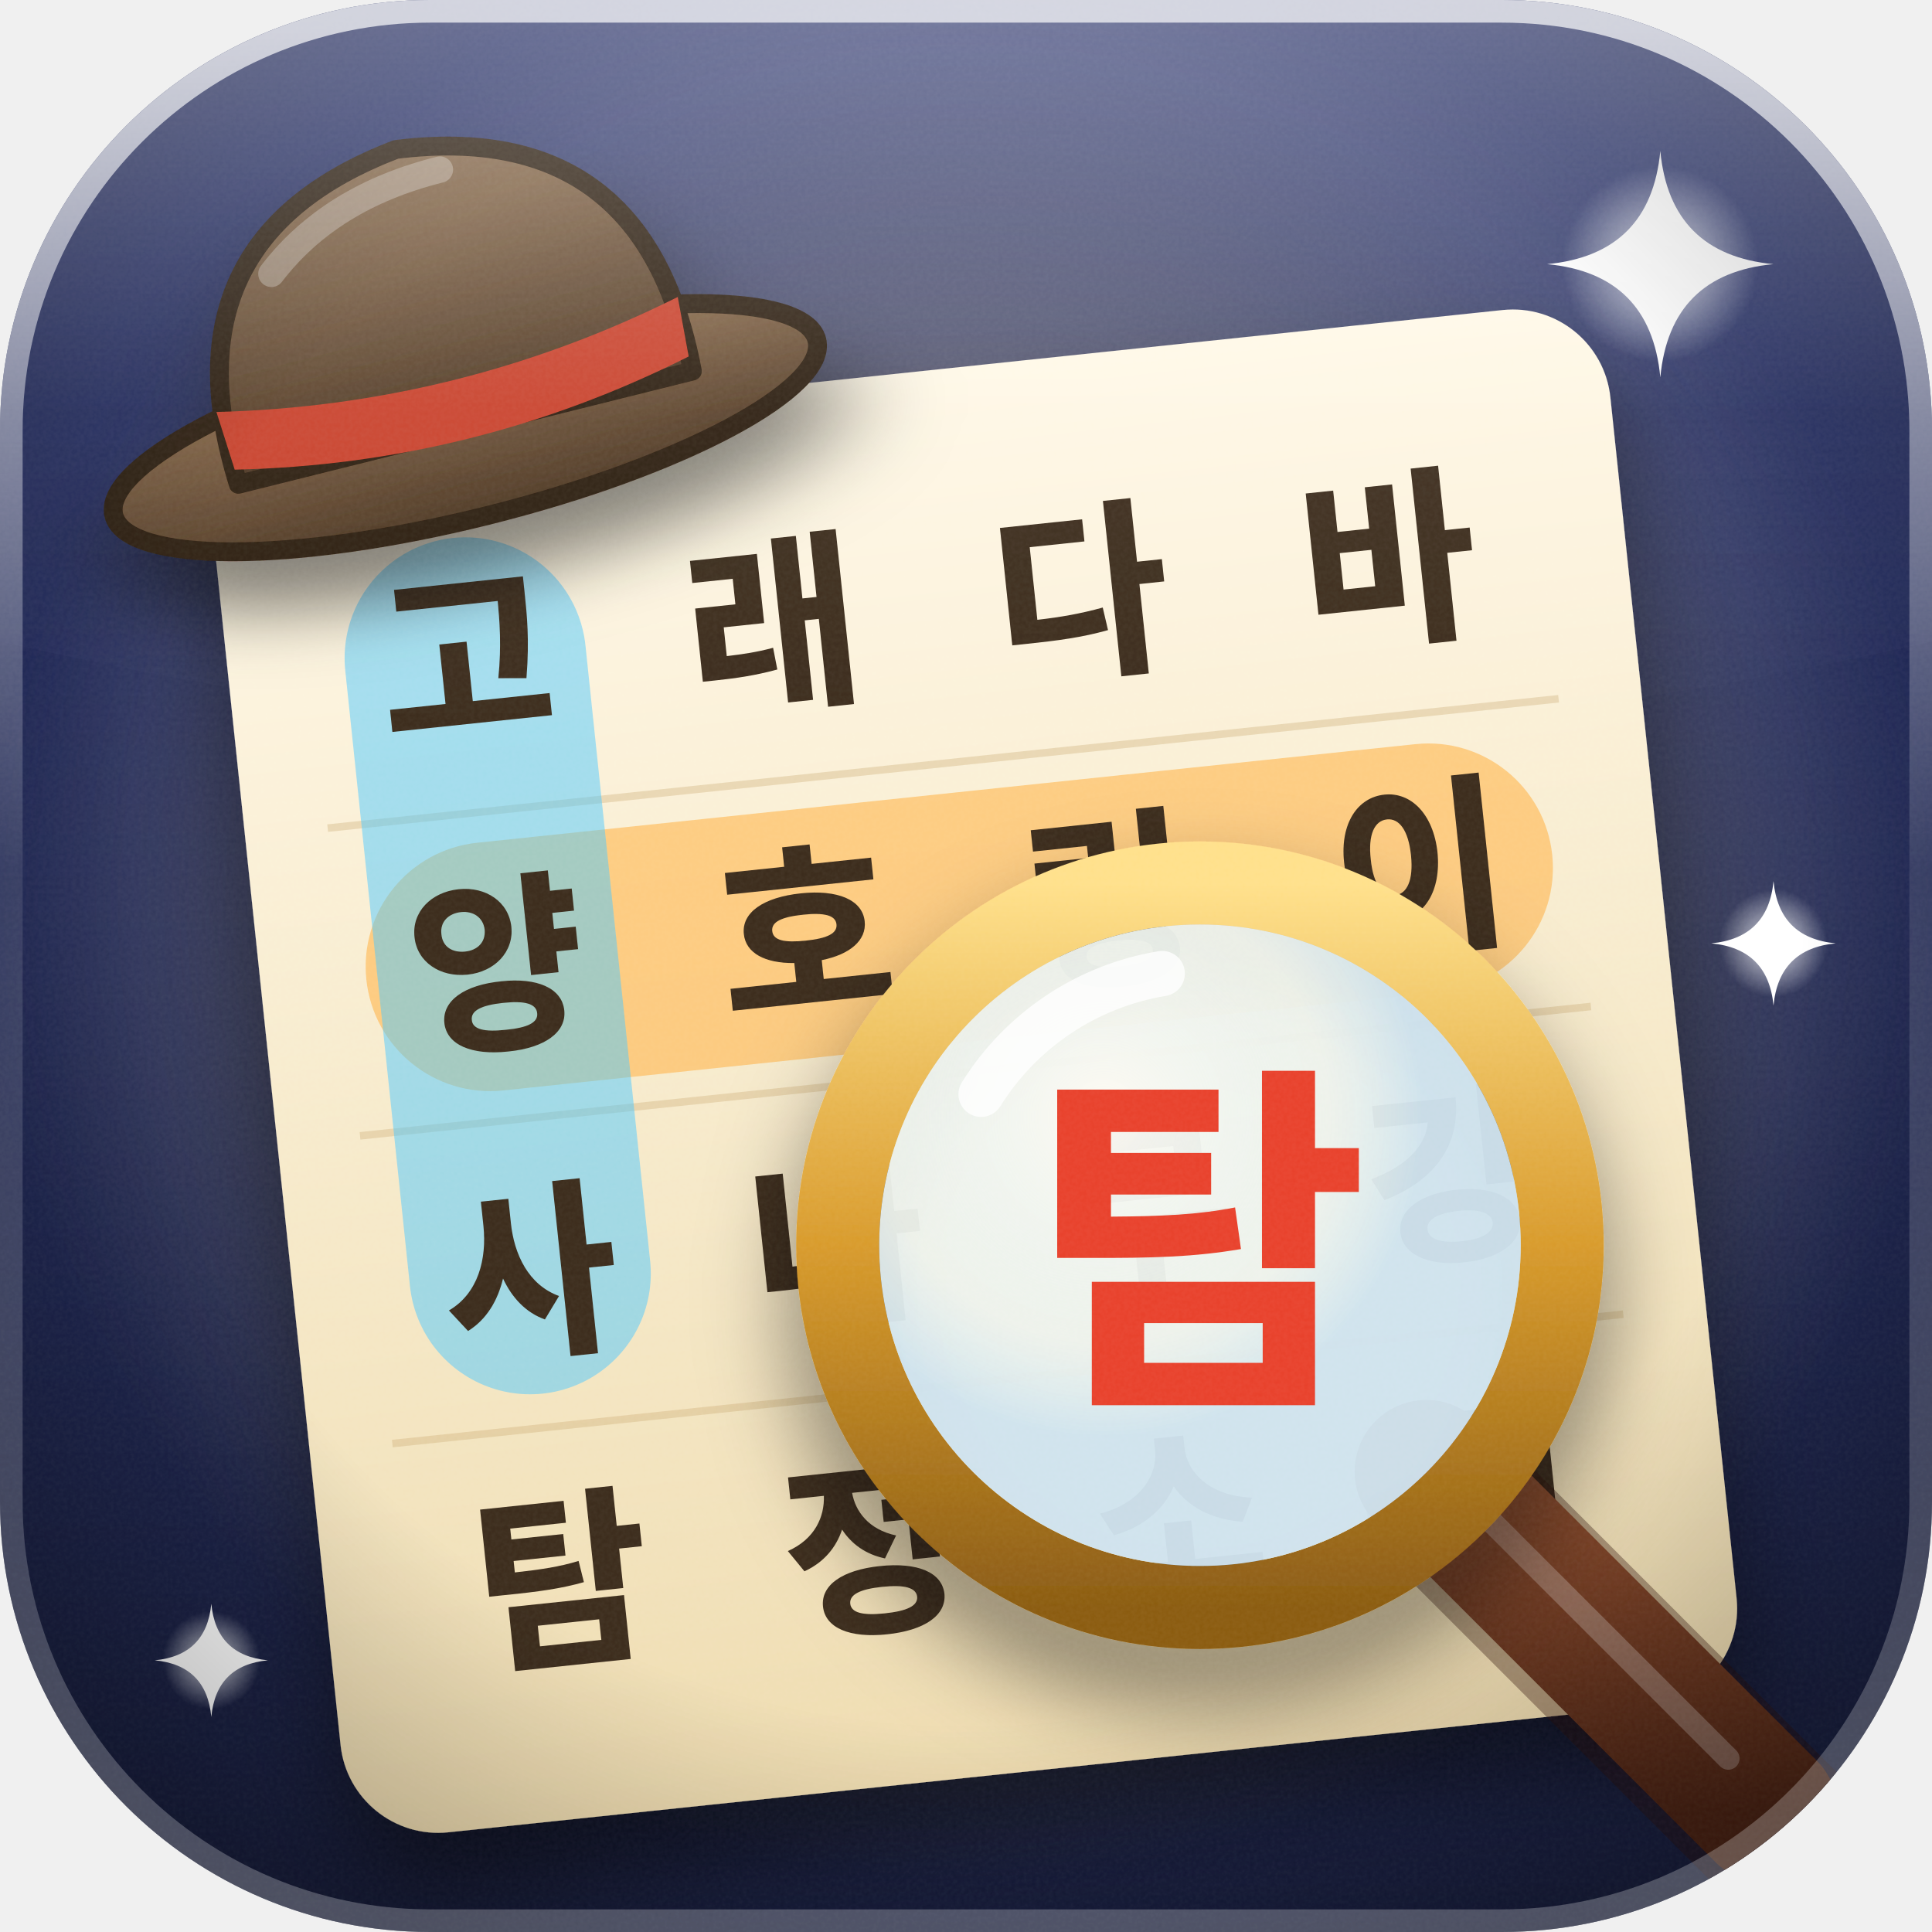
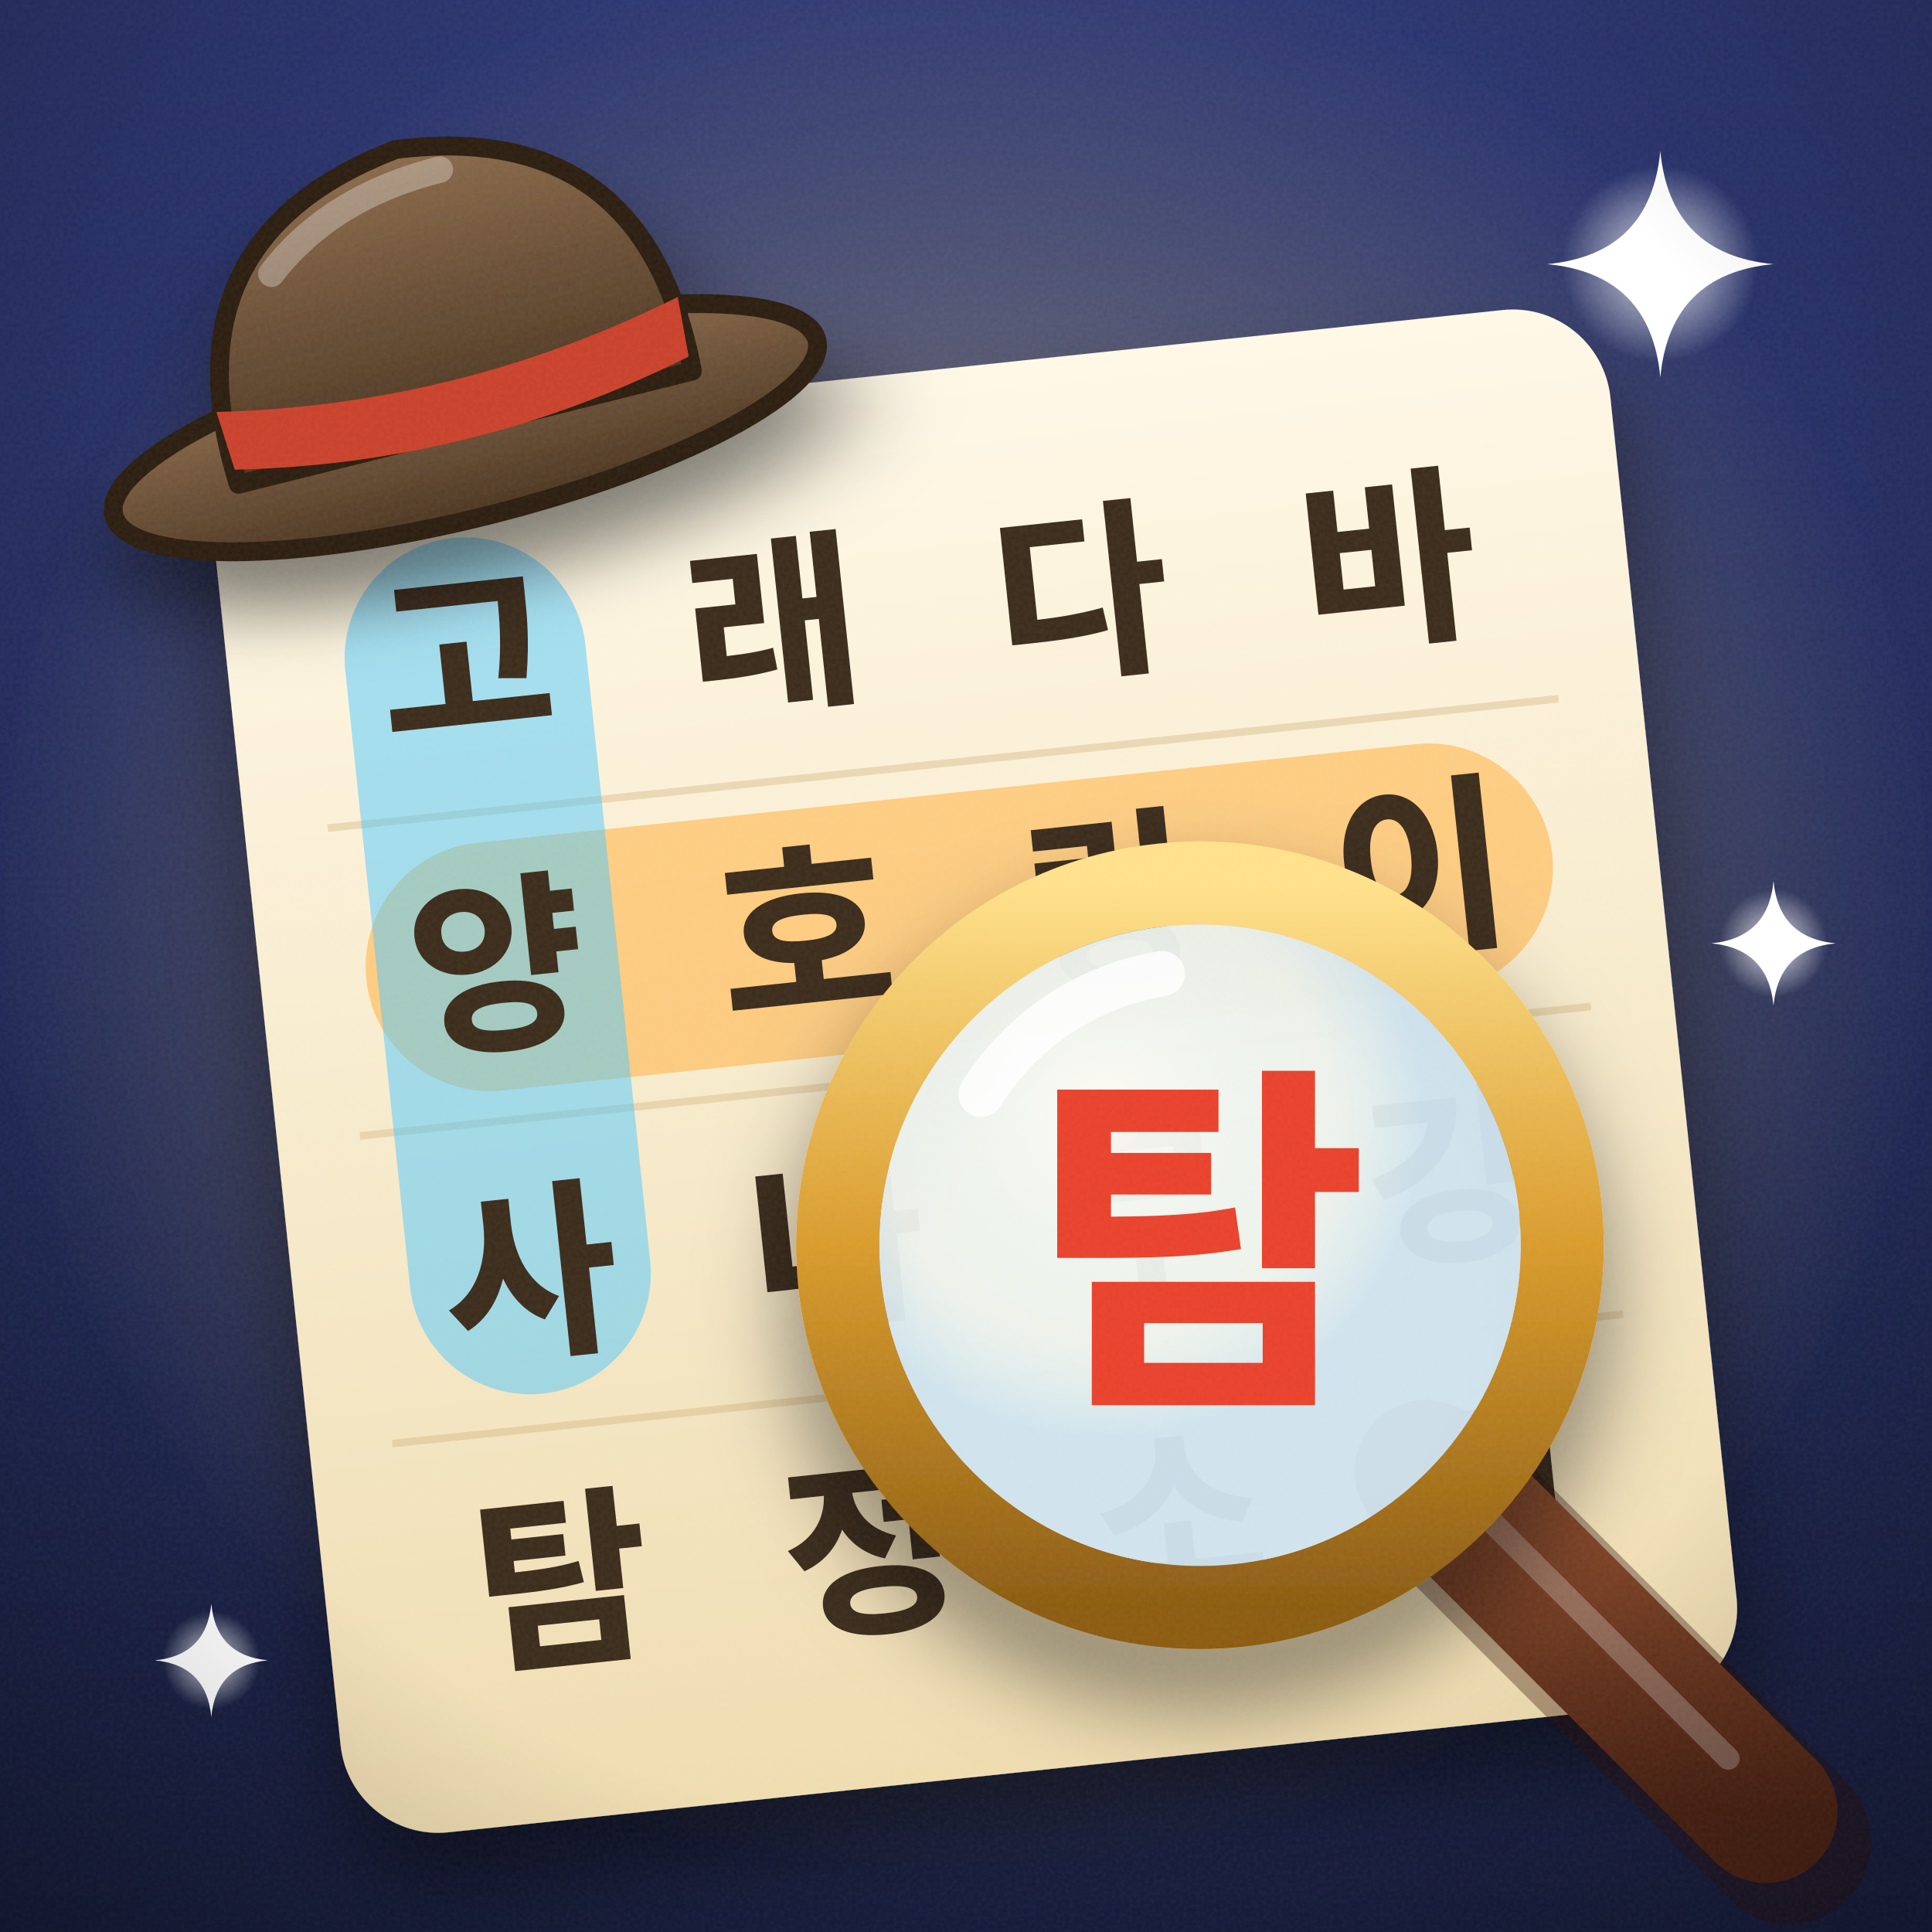
<svg xmlns="http://www.w3.org/2000/svg" viewBox="0 0 512 512">
  <defs>
    <clipPath id="sq">
-       <rect width="512" height="512" rx="114" />
+       <rect width="512" height="512" />
    </clipPath>
    <filter id="sh" x="-40%" y="-40%" width="180%" height="180%">
      <feDropShadow dx="0" dy="14" stdDeviation="12" flood-color="#000" flood-opacity=".5" />
    </filter>
    <filter id="sh2" x="-40%" y="-40%" width="180%" height="180%">
      <feDropShadow dx="0" dy="6" stdDeviation="5" flood-color="#000" flood-opacity=".4" />
    </filter>
    <filter id="glow" x="-100%" y="-100%" width="300%" height="300%">
      <feGaussianBlur stdDeviation="10" result="b" />
      <feMerge>
        <feMergeNode in="b" />
        <feMergeNode in="b" />
        <feMergeNode in="SourceGraphic" />
      </feMerge>
    </filter>
    <filter id="glowS" x="-100%" y="-100%" width="300%" height="300%">
      <feGaussianBlur stdDeviation="4" result="b" />
      <feMerge>
        <feMergeNode in="b" />
        <feMergeNode in="SourceGraphic" />
      </feMerge>
    </filter>
    <filter id="b2" x="-50%" y="-50%" width="200%" height="200%">
      <feGaussianBlur stdDeviation="2" />
    </filter>
    <filter id="b6" x="-50%" y="-50%" width="200%" height="200%">
      <feGaussianBlur stdDeviation="6" />
    </filter>
    <filter id="b14" x="-60%" y="-60%" width="220%" height="220%">
      <feGaussianBlur stdDeviation="14" />
    </filter>
    <filter id="b30" x="-80%" y="-80%" width="260%" height="260%">
      <feGaussianBlur stdDeviation="30" />
    </filter>
    <filter id="grain" x="0" y="0" width="100%" height="100%">
      <feTurbulence type="fractalNoise" baseFrequency=".9" numOctaves="2" seed="7" />
      <feColorMatrix values="0 0 0 0 1  0 0 0 0 1  0 0 0 0 1  0 0 0 .055 0" />
    </filter>
    <linearGradient id="gloss" x1="0" y1="0" x2="0" y2="1">
      <stop offset="0" stop-color="#fff" stop-opacity=".32" />
      <stop offset=".55" stop-color="#fff" stop-opacity=".05" />
      <stop offset="1" stop-color="#fff" stop-opacity="0" />
    </linearGradient>
-     <radialGradient id="vig" cx=".5" cy=".46" r=".74">
-       <stop offset=".58" stop-color="#000" stop-opacity="0" />
-       <stop offset="1" stop-color="#000" stop-opacity=".45" />
+     <radialGradient id="vig" cx=".5" cy=".46" r=".78">
+       <stop offset=".62" stop-color="#000" stop-opacity="0" />
+       <stop offset="1" stop-color="#000" stop-opacity=".32" />
    </radialGradient>
    <linearGradient id="rim" x1="0" y1="0" x2="0" y2="1">
      <stop offset="0" stop-color="#fff" stop-opacity=".7" />
      <stop offset=".45" stop-color="#fff" stop-opacity=".1" />
      <stop offset="1" stop-color="#fff" stop-opacity=".25" />
    </linearGradient>
    <radialGradient id="spark">
      <stop offset="0" stop-color="#fff" />
      <stop offset=".25" stop-color="#fff" stop-opacity=".85" />
      <stop offset="1" stop-color="#fff" stop-opacity="0" />
    </radialGradient>
    <linearGradient id="bg" x1="0" y1="0" x2="0" y2="1">
      <stop offset="0" stop-color="#2a3470" />
      <stop offset="1" stop-color="#141a3a" />
    </linearGradient>
    <linearGradient id="paper" x1="0" y1="0" x2="0" y2="1">
      <stop offset="0" stop-color="#fff8e6" />
      <stop offset="1" stop-color="#efdcb0" />
    </linearGradient>
    <radialGradient id="lens" cx="0.35" cy="0.3" r="0.5">
      <stop offset="0" stop-color="#ffffff" stop-opacity="0.55" />
      <stop offset="0.7" stop-color="#bfe8ff" stop-opacity="0.25" />
      <stop offset="1" stop-color="#7ac0ff" stop-opacity="0.35" />
    </radialGradient>
    <linearGradient id="rimG" x1="0" y1="0" x2="0" y2="1">
      <stop offset="0" stop-color="#ffe08a" />
      <stop offset="0.5" stop-color="#d89a2a" />
      <stop offset="1" stop-color="#8a5a10" />
    </linearGradient>
    <linearGradient id="handle" x1="0" y1="0" x2="0" y2="1">
      <stop offset="0" stop-color="#8a4a2a" />
      <stop offset="1" stop-color="#4a2010" />
    </linearGradient>
    <linearGradient id="hat" x1="0" y1="0" x2="0" y2="1">
      <stop offset="0" stop-color="#8a6a4a" />
      <stop offset="1" stop-color="#4a3420" />
    </linearGradient>
    <radialGradient id="spot" cx="0.5" cy="0.5" r="0.5">
      <stop offset="0" stop-color="#ffe9a0" stop-opacity="0.5" />
      <stop offset="1" stop-color="#ffe9a0" stop-opacity="0" />
    </radialGradient>
  </defs>
  <g clip-path="url(#sq)">
    <rect width="512" height="512" fill="url(#bg)" />
    <circle cx="256" cy="240" r="260" fill="url(#spot)" />
    <g transform="rotate(-6 256 260)">
      <g filter="url(#sh)">
        <rect x="70" y="98" width="372" height="372" rx="26" fill="url(#paper)" />
      </g>
      <g stroke="#c8a870" stroke-width="2" opacity=".35">
        <path d="M92 202 H420" />
        <path d="M92 284 H420" />
        <path d="M92 366 H420" />
      </g>
      <rect x="98" y="210" width="316" height="66" rx="33.0" fill="#ffb44a" opacity=".6" transform="translate(0 0)" />
      <line x1="133.0" y1="161.0" x2="133.0" y2="325.0" stroke="#4ac8ff" stroke-width="64" stroke-linecap="round" opacity=".5" />
      <g fill="#3a2a1a">
        <path transform="translate(110.5 179.0) scale(0.0254 -0.0254)" d="M1572 1494H220V1266H1284C1281 1055 1276 800 1206 464L1498 434C1572 830 1572 1092 1572 1322ZM1722 254H916V878H630V254H48V22H1722Z" />
      </g>
      <g fill="#3a2a1a">
        <path transform="translate(192.5 179.0) scale(0.0254 -0.0254)" d="M796 1472H94V1240H518V972H96V204H226C452 204 648 212 882 250L862 480C689 452 534 446 372 444V746H796ZM1640 1644H1368V960H1220V1616H958V-104H1220V730H1368V-192H1640Z" />
      </g>
      <g fill="#3a2a1a">
        <path transform="translate(274.5 179.0) scale(0.0254 -0.0254)" d="M1504 1644H1216V-196H1504V742H1764V976H1504ZM980 1476H118V244H276C592 244 846 250 1128 298L1098 538C866 499 653 484 406 482V1244H980Z" />
      </g>
      <g fill="#3a2a1a">
        <path transform="translate(356.5 179.0) scale(0.0254 -0.0254)" d="M1504 1644H1216V-192H1504V730H1764V968H1504ZM388 1500H100V228H1006V1500H720V1066H388ZM388 462V844H720V462Z" />
      </g>
      <g fill="#3a2a1a">
        <path transform="translate(110.5 261.0) scale(0.0254 -0.0254)" d="M1738 1430H1510V1644H1222V576H1510V794H1738V1030H1510V1198H1738ZM564 1546C274 1546 52 1360 54 1098C52 838 274 650 564 650C850 650 1070 838 1070 1098C1070 1360 850 1546 564 1546ZM564 1306C690 1306 788 1228 790 1098C788 964 690 892 564 892C432 892 334 964 336 1098C334 1228 432 1306 564 1306ZM904 544C518 546 270 406 270 174C270 -56 518 -194 904 -192C1284 -194 1528 -56 1528 174C1528 406 1284 546 904 544ZM904 318C1130 318 1244 274 1244 174C1244 76 1130 34 904 36C676 34 556 76 558 174C556 274 676 318 904 318Z" />
      </g>
      <g fill="#3a2a1a">
        <path transform="translate(192.5 261.0) scale(0.0254 -0.0254)" d="M1650 1424H1026V1628H738V1424H116V1196H1650ZM1726 216H1026V414C1328 443 1514 572 1514 770C1514 996 1268 1130 882 1130C490 1130 246 996 246 770C246 571 431 443 738 414V216H48V-14H1726ZM882 906C1102 906 1218 866 1218 770C1218 672 1102 634 882 634C656 634 544 672 544 770C544 866 656 906 882 906Z" />
      </g>
      <g fill="#3a2a1a">
        <path transform="translate(274.5 261.0) scale(0.0254 -0.0254)" d="M1510 1642H1222V546H1510V988H1750V1224H1510ZM956 1534H108V1310H674V1184H110V606H268C650 606 884 616 1134 666L1104 892C887 853 691 843 398 840V972H956ZM900 516C508 516 264 380 264 158C264 -62 508 -190 900 -190C1284 -190 1528 -62 1528 158C1528 380 1284 516 900 516ZM900 294C1130 294 1244 250 1244 158C1244 66 1130 24 900 24C666 24 548 66 550 158C548 250 666 294 900 294Z" />
      </g>
      <g fill="#3a2a1a">
        <path transform="translate(356.5 261.0) scale(0.0254 -0.0254)" d="M1590 1644H1300V-196H1590ZM588 1518C304 1518 96 1264 96 862C96 454 304 200 588 200C866 200 1074 454 1076 862C1074 1264 866 1518 588 1518ZM588 1258C714 1258 798 1124 798 862C798 596 714 462 588 462C458 462 374 596 376 862C374 1124 458 1258 588 1258Z" />
      </g>
      <g fill="#3a2a1a">
        <path transform="translate(110.5 343.0) scale(0.0254 -0.0254)" d="M742 1254V1508H454V1254C454 910 328 560 4 414L180 180C385 280 520 461 600 686C672 478 798 309 990 216L1162 444C858 592 742 922 742 1254ZM1504 1644H1216V-192H1504V706H1764V948H1504Z" />
      </g>
      <g fill="#3a2a1a">
        <path transform="translate(192.5 343.0) scale(0.0254 -0.0254)" d="M1750 960H1504V1644H1216V-186H1504V726H1750ZM388 1470H100V256H264C532 256 834 270 1138 332L1108 570C855 521 612 499 388 494Z" />
      </g>
      <g fill="#3a2a1a">
        <path transform="translate(274.5 343.0) scale(0.0254 -0.0254)" d="M1724 630H46V400H736V-188H1022V400H1724ZM1530 1558H238V810H1530ZM520 1330H1242V1036H520Z" />
      </g>
      <g fill="#3a2a1a">
        <path transform="translate(356.5 343.0) scale(0.0254 -0.0254)" d="M1510 1644H1222V590H1510V992H1748V1226H1510ZM996 1528H120V1298H680C638 1065 422 870 32 770L146 538C696 688 996 1030 996 1528ZM904 568C530 568 276 420 276 188C276 -48 530 -194 904 -194C1280 -194 1530 -48 1530 188C1530 420 1280 568 904 568ZM904 346C1120 346 1244 290 1246 188C1244 84 1120 28 904 28C686 28 560 84 562 188C560 290 686 346 904 346Z" />
      </g>
      <g fill="#3a2a1a">
        <path transform="translate(110.5 425.0) scale(0.0254 -0.0254)" d="M986 1542H110V628H268C636 626 862 634 1108 676L1076 902C871 862 681 854 402 852V972H946V1198H402V1312H986ZM1510 498H298V-172H1510ZM582 274H1226V58H582ZM1510 1644H1222V572H1510V986H1748V1224H1510Z" />
      </g>
      <g fill="#3a2a1a">
        <path transform="translate(192.5 425.0) scale(0.0254 -0.0254)" d="M1602 1644H1316V1206H1056V974H1316V554H1602ZM968 520C576 520 334 388 334 162C334 -62 576 -196 968 -196C1364 -196 1606 -62 1608 162C1606 388 1364 520 968 520ZM968 302C1202 302 1320 258 1322 162C1320 66 1202 24 968 24C738 24 620 66 620 162C620 258 738 302 968 302ZM1108 1540H112V1310H464C449 1096 327 872 30 776L180 548C394 620 536 763 616 940C696 784 830 658 1030 594L1170 820C892 911 774 1113 760 1310H1108Z" />
      </g>
      <g fill="#3a2a1a">
        <path transform="translate(274.5 425.0) scale(0.0254 -0.0254)" d="M1726 250H1020V654H734V250H48V20H1726ZM1030 1418V1544H722V1418C720 1174 526 890 80 824L202 584C530 641 756 809 876 1026C995 808 1223 642 1554 584L1676 824C1224 890 1028 1170 1030 1418Z" />
      </g>
      <g fill="#3a2a1a">
        <path transform="translate(356.5 425.0) scale(0.0254 -0.0254)" d="M1592 1644H1306V-196H1592ZM1020 1494H144V1264H726V996H144V228H312C654 228 924 240 1214 292L1190 524C939 482 713 468 442 466V770H1020Z" />
      </g>
    </g>
    <g transform="translate(318 330)">
      <path d="M60 60 L150 150" stroke="#2a0a00" stroke-width="44" stroke-linecap="round" opacity=".35" transform="translate(6 8)" />
      <path d="M60 60 L150 150" stroke="url(#handle)" stroke-width="38" stroke-linecap="round" />
      <path d="M70 66 L140 136" stroke="#fff" stroke-width="6" stroke-linecap="round" opacity=".25" />
      <g filter="url(#sh)">
        <circle r="96" fill="none" stroke="url(#rimG)" stroke-width="22" />
      </g>
      <circle r="85" fill="#fff8e6" opacity=".93" />
      <circle r="85" fill="url(#lens)" />
      <g fill="#e8402a">
        <path transform="translate(-43.2 34.0) scale(0.0488 -0.0488)" d="M986 1542H110V628H268C636 626 862 634 1108 676L1076 902C871 862 681 854 402 852V972H946V1198H402V1312H986ZM1510 498H298V-172H1510ZM582 274H1226V58H582ZM1510 1644H1222V572H1510V986H1748V1224H1510Z" />
      </g>
      <path d="M-58 -40 A70 70 0 0 1 -10 -72" stroke="#fff" stroke-width="12" fill="none" stroke-linecap="round" opacity=".8" />
    </g>
    <g transform="translate(118 92) rotate(-14)" filter="url(#sh)">
      <ellipse cx="0" cy="22" rx="96" ry="24" fill="url(#hat)" stroke="#2a1a0a" stroke-width="5" />
      <path d="M-62 22 Q-66 -46 0 -54 Q66 -46 62 22 Z" fill="url(#hat)" stroke="#2a1a0a" stroke-width="5" stroke-linejoin="round" />
      <path d="M-63 2 Q0 16 63 2 L62 18 Q0 32 -62 18 Z" fill="#c8402a" />
      <path d="M-40 -30 Q-20 -46 10 -46" stroke="#fff" stroke-width="7" fill="none" stroke-linecap="round" opacity=".3" />
    </g>
    <g transform="translate(440.0 70.0) scale(1.0)">
      <circle r="26" fill="url(#spark)" opacity=".75" />
      <path d="M0 -30 Q2.6 -2.6 30 0 Q2.6 2.6 0 30 Q-2.6 2.6 -30 0 Q-2.6 -2.6 0 -30 Z" fill="#fff" />
    </g>
    <g transform="translate(470.0 250.0) scale(0.55)">
      <circle r="26" fill="url(#spark)" opacity=".75" />
      <path d="M0 -30 Q2.6 -2.6 30 0 Q2.6 2.6 0 30 Q-2.6 2.6 -30 0 Q-2.6 -2.6 0 -30 Z" fill="#fff" />
    </g>
    <g transform="translate(56.0 440.0) scale(0.5)">
      <circle r="26" fill="url(#spark)" opacity=".75" />
      <path d="M0 -30 Q2.6 -2.6 30 0 Q2.6 2.6 0 30 Q-2.6 2.6 -30 0 Q-2.6 -2.6 0 -30 Z" fill="#fff" />
    </g>
    <rect width="512" height="512" filter="url(#grain)" />
    <rect width="512" height="512" fill="url(#vig)" />
-     <path d="M0 0 H512 V170 Q256 228 0 170 Z" fill="url(#gloss)" />
  </g>
-   <rect x="3" y="3" width="506" height="506" rx="111" fill="none" stroke="url(#rim)" stroke-width="6" />
</svg>
